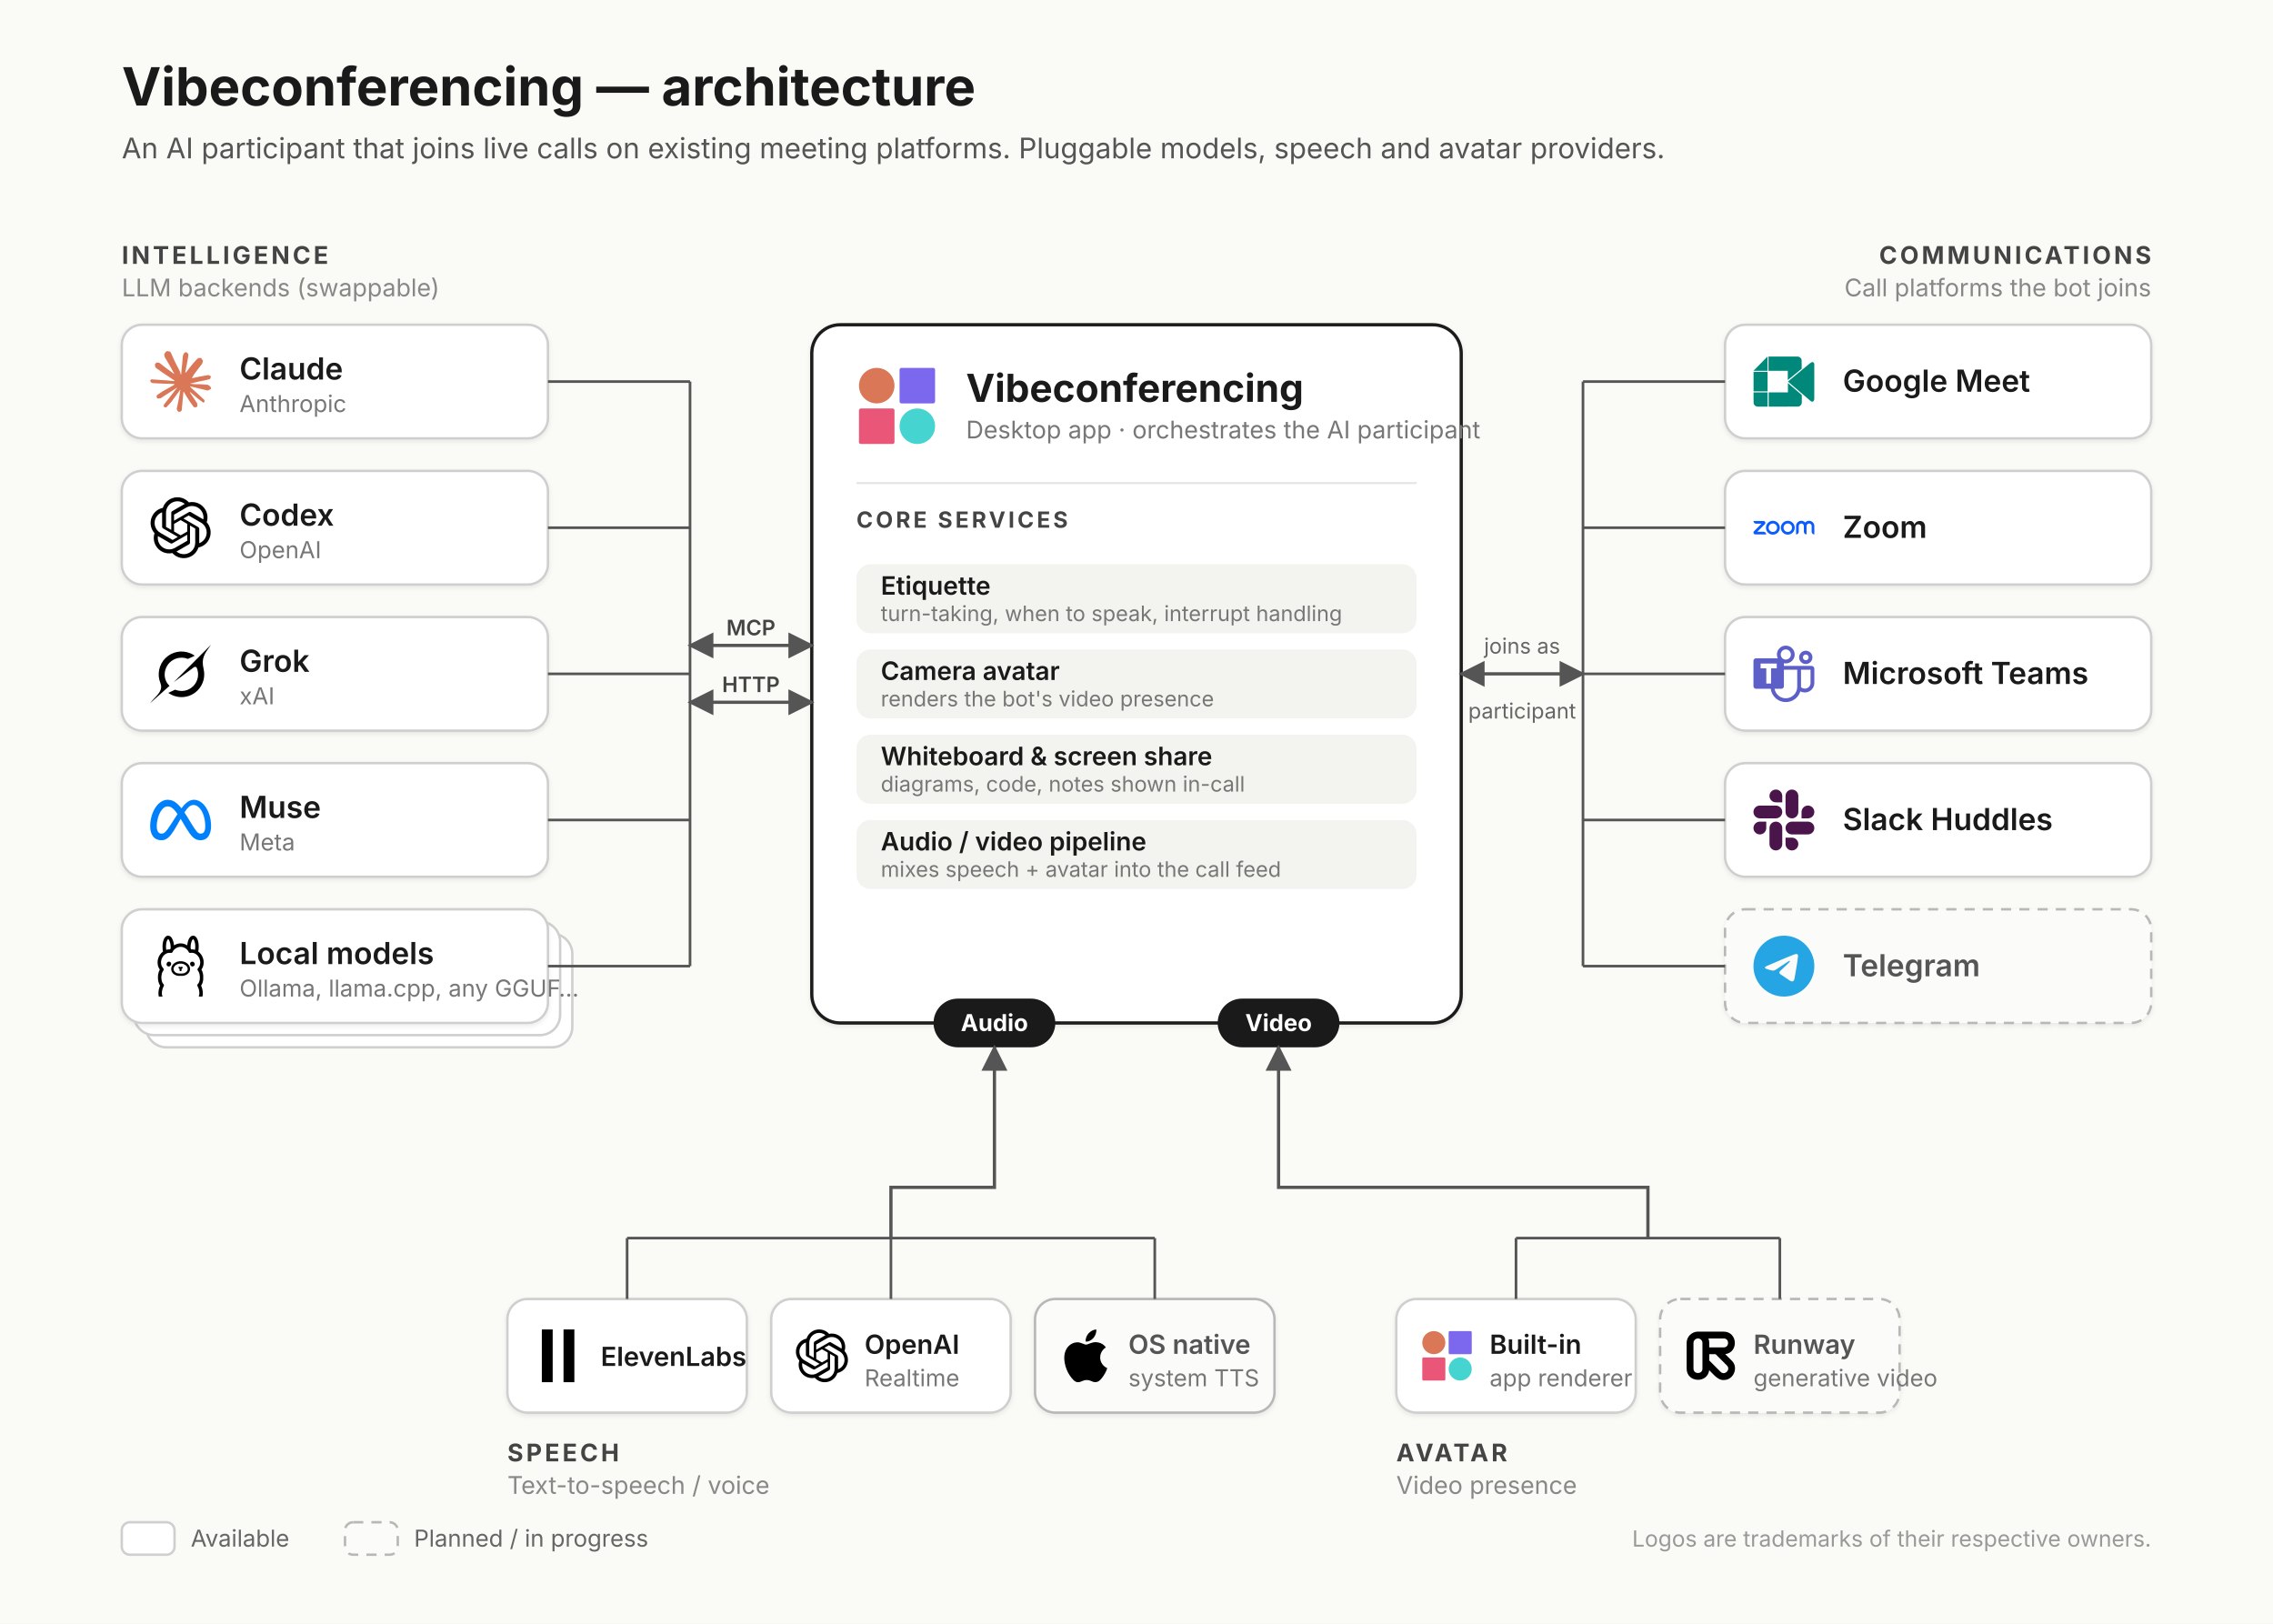
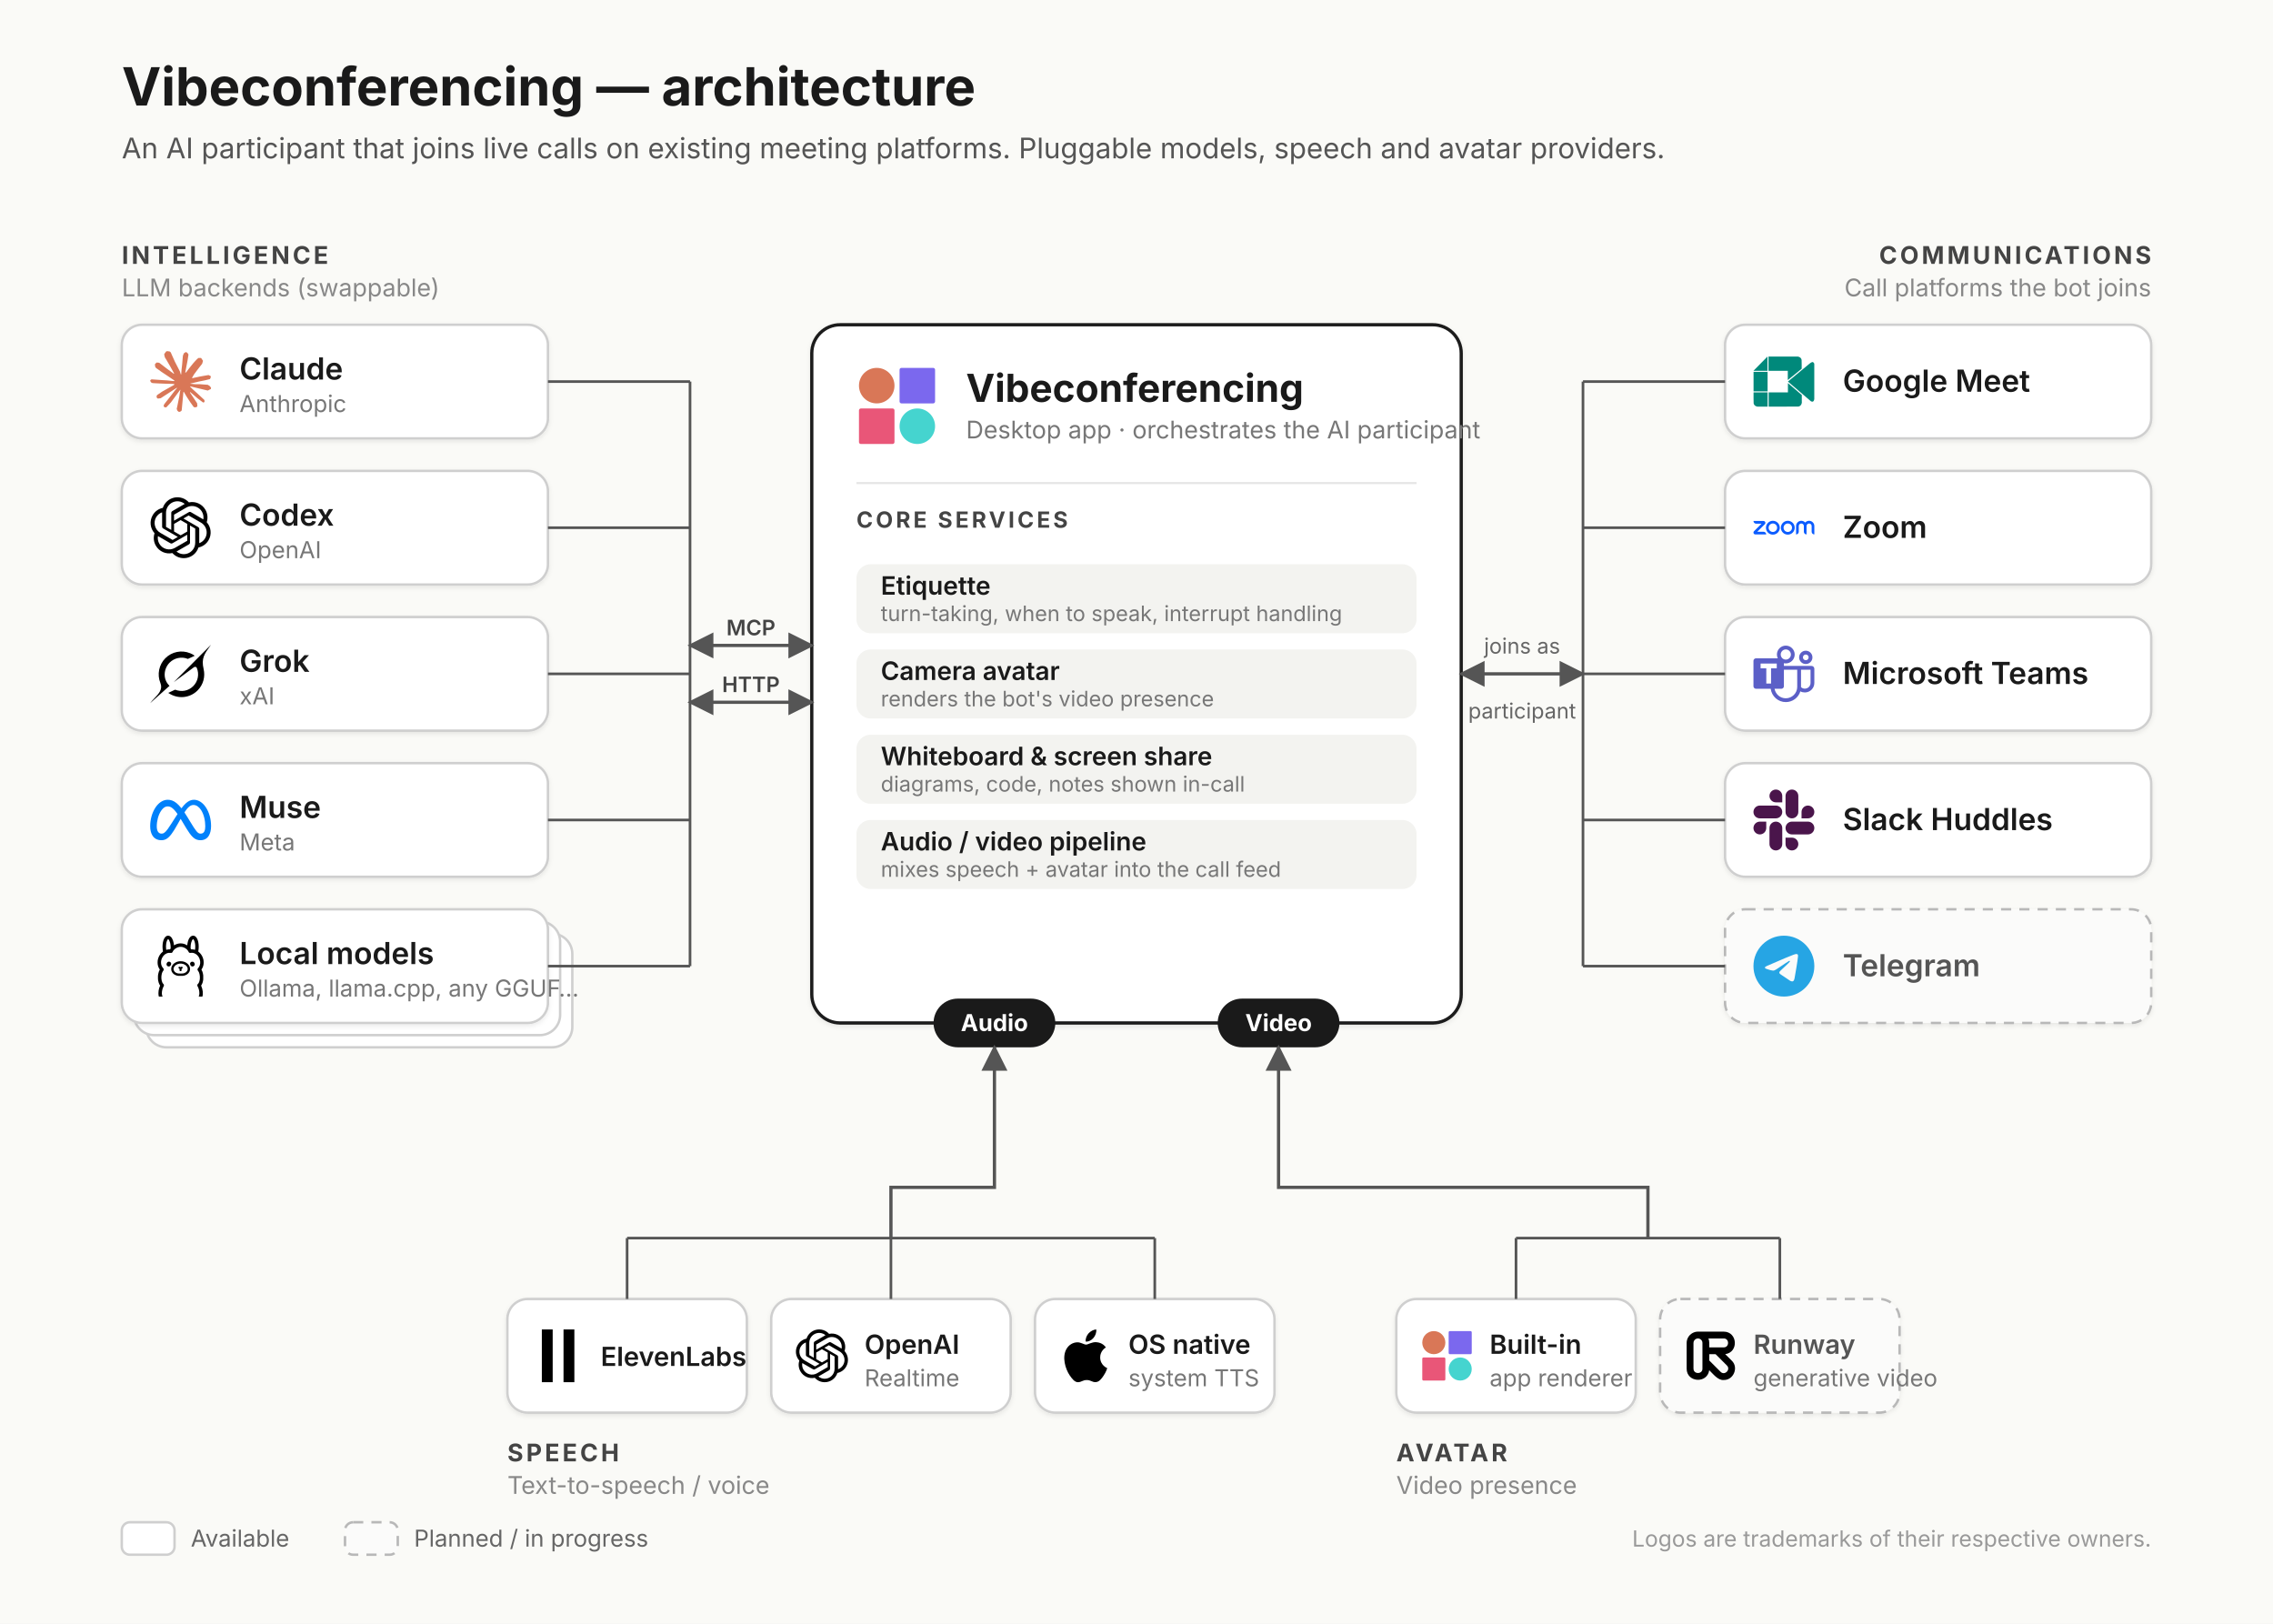
<svg xmlns="http://www.w3.org/2000/svg" width="1120" height="800" viewBox="0 0 1120 800" font-family="Inter, -apple-system, Helvetica Neue, Helvetica, Arial, sans-serif">
  <defs>
    <marker id="arr" viewBox="0 0 10 10" refX="9" refY="5" markerWidth="8" markerHeight="8" orient="auto-start-reverse">
      <path d="M0,0 L10,5 L0,10 z" fill="#555" />
    </marker>
    <filter id="sh" x="-10%" y="-10%" width="120%" height="130%">
      <feDropShadow dx="0" dy="1" stdDeviation="1.2" flood-color="#000" flood-opacity="0.08" />
    </filter>
  </defs>
  <rect width="1120" height="800" fill="#FAFAF7" />
  <text x="60" y="52" font-size="26" font-weight="700" fill="#1a1a1a">Vibeconferencing — architecture</text>
  <text x="60" y="78" font-size="14" fill="#555">An AI participant that joins live calls on existing meeting platforms. Pluggable models, speech and avatar providers.</text>
  <text x="60" y="130" font-size="12" font-weight="700" fill="#444" letter-spacing="1.4" text-anchor="start">INTELLIGENCE</text>
  <text x="60" y="146" font-size="12" fill="#888" text-anchor="start">LLM backends (swappable)</text>
  <rect x="60" y="160" width="210" height="56" rx="10" fill="#FFFFFF" stroke="#CFCFCF" stroke-width="1.2" filter="url(#sh)" />
  <svg x="74" y="173" width="30" height="30" viewBox="0 0 24 24" fill="#D97757" fill-rule="evenodd">
    <path d="m4.714 15.956 4.717-2.647.079-.231-.079-.128h-.231l-.789-.049-2.696-.073-2.337-.097-2.265-.121-.571-.121-.534-.704.055-.352.48-.322.686.061 1.518.103 2.277.158 1.651.097 2.447.255h.389l.055-.158-.134-.097-.103-.097L6.973 9.836l-2.55-1.688-1.336-.971-.723-.492-.364-.461-.158-1.008.656-.723.88.061.225.061.892.686 1.906 1.475 2.489 1.834.364.303.146-.103.018-.073-.164-.273-1.354-2.447-1.445-2.489-.643-1.032-.17-.619c-.061-.255-.103-.467-.103-.729L6.287.134 6.7 0l.996.134.419.364.619 1.415 1.002 2.228 1.554 3.03.455.898.243.832.091.255h.158v-.146l.128-1.706.237-2.095.231-2.696.079-.759.376-.911.747-.492.583.279.48.686-.067.443-.285 1.852-.559 2.902-.364 1.943h.212l.243-.243.984-1.305 1.651-2.064.729-.82.85-.905.546-.431h1.032l.759 1.129-.34 1.166-1.062 1.348-.88 1.141-1.263 1.7-.789 1.36.073.109.188-.018 2.853-.607 1.542-.279 1.84-.316.832.389.091.395-.328.807-1.967.486-2.307.461-3.436.814-.043.03.049.061 1.548.146.662.036h1.621l3.018.225.789.522.474.638-.079.486-1.214.619-1.639-.389-3.825-.911-1.311-.328h-.182v.109l1.093 1.069 2.003 1.809 2.507 2.331.128.577-.322.455-.34-.049-2.204-1.657-.85-.747-1.925-1.621h-.128v.17l.443.65 2.344 3.521.121 1.081-.17.352-.607.212-.668-.121-1.372-1.925L14.38 17.959l-1.141-1.943-.14.079-.674 7.255-.316.37-.729.279-.607-.461-.322-.747.322-1.475.389-1.925.316-1.53.285-1.9.17-.631-.012-.043-.14.018-1.433 1.967-2.18 2.945-1.724 1.846-.413.164-.716-.37.067-.662.401-.589 2.386-3.036 1.439-1.882.929-1.087-.006-.158h-.055l-6.338 4.116-1.129.146-.486-.455.061-.747.231-.243 1.906-1.311Z" />
  </svg>
  <text x="118" y="187.0" font-size="15" font-weight="600" fill="#1a1a1a">Claude</text>
  <text x="118" y="203.0" font-size="11.5" fill="#777">Anthropic</text>
  <rect x="60" y="232" width="210" height="56" rx="10" fill="#FFFFFF" stroke="#CFCFCF" stroke-width="1.2" filter="url(#sh)" />
  <svg x="74" y="245" width="30" height="30" viewBox="0 0 24 24" fill="#000" fill-rule="evenodd">
    <path d="M22.282 9.821a5.985 5.985 0 0 0-.516-4.911 6.046 6.046 0 0 0-6.51-2.9A6.065 6.065 0 0 0 4.981 4.182a5.985 5.985 0 0 0-3.998 2.9 6.046 6.046 0 0 0 .743 7.097 5.98 5.98 0 0 0 .511 4.911 6.051 6.051 0 0 0 6.515 2.9A5.985 5.985 0 0 0 13.26 24a6.056 6.056 0 0 0 5.772-4.206 5.989 5.989 0 0 0 3.998-2.9 6.056 6.056 0 0 0-.748-7.073zm-9.022 12.608a4.476 4.476 0 0 1-2.876-1.041l.142-.08 4.778-2.758a.795.795 0 0 0 .393-.681v-6.737l2.02 1.169a.071.071 0 0 1 .038.052v5.583a4.504 4.504 0 0 1-4.495 4.494zm-9.661-4.125a4.471 4.471 0 0 1-.535-3.014l.142.085 4.783 2.758a.771.771 0 0 0 .781 0l5.843-3.369v2.332a.08.08 0 0 1-.033.061L9.74 19.95a4.499 4.499 0 0 1-6.141-1.646zM2.341 7.896a4.485 4.485 0 0 1 2.365-1.973V11.6a.766.766 0 0 0 .388.676l5.814 3.354-2.02 1.169a.076.076 0 0 1-.071 0l-4.83-2.787A4.504 4.504 0 0 1 2.341 7.872zm16.596 3.856L13.104 8.364 15.119 7.2a.076.076 0 0 1 .071 0l4.83 2.791a4.494 4.494 0 0 1-.676 8.104v-5.677a.79.79 0 0 0-.407-.667zm2.011-3.023l-.142-.085-4.774-2.782a.776.776 0 0 0-.785 0L9.409 9.23V6.897a.066.066 0 0 1 .028-.061l4.83-2.787a4.499 4.499 0 0 1 6.68 4.66zM8.306 12.863l-2.02-1.164a.08.08 0 0 1-.038-.057V6.074a4.499 4.499 0 0 1 7.376-3.454l-.142.081L8.704 5.459a.795.795 0 0 0-.393.681zm1.098-2.365l2.602-1.5 2.607 1.5v2.999l-2.597 1.5-2.607-1.5Z" />
  </svg>
  <text x="118" y="259.0" font-size="15" font-weight="600" fill="#1a1a1a">Codex</text>
  <text x="118" y="275.0" font-size="11.5" fill="#777">OpenAI</text>
  <rect x="60" y="304" width="210" height="56" rx="10" fill="#FFFFFF" stroke="#CFCFCF" stroke-width="1.2" filter="url(#sh)" />
  <svg x="74" y="317" width="30" height="30" viewBox="0 0 24 24" fill="#000" fill-rule="evenodd">
    <path d="M9.27 15.29l7.978-5.897c.391-.29.95-.177 1.137.272.98 2.369.542 5.215-1.41 7.169-1.951 1.954-4.667 2.382-7.149 1.406l-2.711 1.257c3.889 2.661 8.611 2.003 11.562-.953 2.341-2.344 3.066-5.539 2.388-8.42l.006.007c-.983-4.232.242-5.924 2.75-9.383.06-.082.12-.164.179-.248l-3.301 3.305v-.01L9.267 15.292M7.623 16.723c-2.792-2.67-2.31-6.801.071-9.184 1.761-1.763 4.647-2.483 7.166-1.425l2.705-1.25a7.808 7.808 0 00-1.829-1A8.975 8.975 0 005.984 5.83c-2.533 2.536-3.33 6.436-1.962 9.764 1.022 2.487-.653 4.246-2.34 6.022-.599.63-1.199 1.259-1.682 1.925l7.62-6.815" />
  </svg>
  <text x="118" y="331.0" font-size="15" font-weight="600" fill="#1a1a1a">Grok</text>
  <text x="118" y="347.0" font-size="11.5" fill="#777">xAI</text>
  <rect x="60" y="376" width="210" height="56" rx="10" fill="#FFFFFF" stroke="#CFCFCF" stroke-width="1.2" filter="url(#sh)" />
  <svg x="74" y="389" width="30" height="30" viewBox="0 0 24 24" fill="#0081FB" fill-rule="evenodd">
    <path d="M6.915 4.03c-1.968 0-3.683 1.28-4.871 3.113C.704 9.208 0 11.883 0 14.449c0 .706.07 1.369.21 1.973a6.624 6.624 0 0 0 .265.86 5.297 5.297 0 0 0 .371.761c.696 1.159 1.818 1.927 3.593 1.927 1.497 0 2.633-.671 3.965-2.444.76-1.012 1.144-1.626 2.663-4.32l.756-1.339.186-.325c.061.1.121.196.183.3l2.152 3.595c.724 1.21 1.665 2.556 2.47 3.314 1.046.987 1.992 1.22 3.06 1.22 1.075 0 1.876-.355 2.455-.843a3.743 3.743 0 0 0 .81-.973c.542-.939.861-2.127.861-3.745 0-2.72-.681-5.357-2.084-7.45-1.282-1.912-2.957-2.93-4.716-2.93-1.047 0-2.088.467-3.053 1.308-.652.57-1.257 1.29-1.82 2.05-.69-.875-1.335-1.547-1.958-2.056-1.182-.966-2.315-1.303-3.454-1.303zm10.16 2.053c1.147 0 2.188.758 2.992 1.999 1.132 1.748 1.647 4.195 1.647 6.4 0 1.548-.368 2.9-1.839 2.9-.58 0-1.027-.23-1.664-1.004-.496-.601-1.343-1.878-2.832-4.358l-.617-1.028a44.908 44.908 0 0 0-1.255-1.98c.07-.109.141-.224.211-.327 1.12-1.667 2.118-2.602 3.358-2.602zm-10.201.553c1.265 0 2.058.791 2.675 1.446.307.327.737.871 1.234 1.579l-1.02 1.566c-.757 1.163-1.882 3.017-2.837 4.338-1.191 1.649-1.81 1.817-2.486 1.817-.524 0-1.038-.237-1.383-.794-.263-.426-.464-1.13-.464-2.046 0-2.221.63-4.535 1.66-6.088.454-.687.964-1.226 1.533-1.533a2.264 2.264 0 0 1 1.088-.285z" />
  </svg>
  <text x="118" y="403.0" font-size="15" font-weight="600" fill="#1a1a1a">Muse</text>
  <text x="118" y="419.0" font-size="11.5" fill="#777">Meta</text>
  <rect x="72" y="460" width="210" height="56" rx="10" fill="#FFFFFF" stroke="#CFCFCF" stroke-width="1.2" />
  <rect x="66" y="454" width="210" height="56" rx="10" fill="#FFFFFF" stroke="#CFCFCF" stroke-width="1.2" />
  <rect x="60" y="448" width="210" height="56" rx="10" fill="#FFFFFF" stroke="#CFCFCF" stroke-width="1.2" filter="url(#sh)" />
  <svg x="74" y="461" width="30" height="30" viewBox="0 0 24 24" fill="#000" fill-rule="evenodd">
    <path d="M16.361 10.26a.894.894 0 0 0-.558.47l-.072.148.001.207c0 .193.004.217.059.353.076.193.152.312.291.448.24.238.51.3.872.205a.86.86 0 0 0 .517-.436.752.752 0 0 0 .08-.498c-.064-.453-.33-.782-.724-.897a1.06 1.06 0 0 0-.466 0zm-9.203.005c-.305.096-.533.32-.65.639a1.187 1.187 0 0 0-.06.52c.057.309.31.59.598.667.362.095.632.033.872-.205.14-.136.215-.255.291-.448.055-.136.059-.16.059-.353l.001-.207-.072-.148a.894.894 0 0 0-.565-.472 1.02 1.02 0 0 0-.474.007Zm4.184 2c-.131.071-.223.25-.195.383.031.143.157.288.353.407.105.063.112.072.117.136.004.038-.01.146-.029.243-.02.094-.036.194-.036.222.002.074.07.195.143.253.064.052.076.054.255.059.164.005.198.001.264-.03.169-.082.212-.234.15-.525-.052-.243-.042-.28.087-.355.137-.08.281-.219.324-.314a.365.365 0 0 0-.175-.48.394.394 0 0 0-.181-.033c-.126 0-.207.03-.355.124l-.085.053-.053-.032c-.219-.13-.259-.145-.391-.143a.396.396 0 0 0-.193.032zm.39-2.195c-.373.036-.475.05-.654.086-.291.06-.68.195-.951.328-.94.46-1.589 1.226-1.787 2.114-.04.176-.045.234-.045.53 0 .294.005.357.043.524.264 1.16 1.332 2.017 2.714 2.173.3.033 1.596.033 1.896 0 1.11-.125 2.064-.727 2.493-1.571.114-.226.169-.372.22-.602.039-.167.044-.23.044-.523 0-.297-.005-.355-.045-.531-.288-1.29-1.539-2.304-3.072-2.497a6.873 6.873 0 0 0-.855-.031zm.645.937a3.283 3.283 0 0 1 1.44.514c.223.148.537.458.671.662.166.251.26.508.303.82.02.143.01.251-.043.482-.08.345-.332.705-.672.957a3.115 3.115 0 0 1-.689.348c-.382.122-.632.144-1.525.138-.582-.006-.686-.01-.853-.042-.57-.107-1.022-.334-1.35-.68-.264-.28-.385-.535-.45-.946-.03-.192.025-.509.137-.776.136-.326.488-.73.836-.963.403-.269.934-.46 1.422-.512.187-.02.586-.02.773-.002zm-5.503-11a1.653 1.653 0 0 0-.683.298C5.617.74 5.173 1.666 4.985 2.819c-.07.436-.119 1.04-.119 1.503 0 .544.064 1.24.155 1.721.02.107.031.202.023.208a8.12 8.12 0 0 1-.187.152 5.324 5.324 0 0 0-.949 1.02 5.49 5.49 0 0 0-.94 2.339 6.625 6.625 0 0 0-.023 1.357c.091.78.325 1.438.727 2.04l.13.195-.037.064c-.269.452-.498 1.105-.605 1.732-.084.496-.095.629-.095 1.294 0 .67.009.803.088 1.266.095.555.288 1.143.503 1.534.071.128.243.393.264.407.007.003-.014.067-.046.141a7.405 7.405 0 0 0-.548 1.873c-.062.417-.071.552-.071.991 0 .56.031.832.148 1.279L3.42 24h1.478l-.05-.091c-.297-.552-.325-1.575-.068-2.597.117-.472.25-.819.498-1.296l.148-.29v-.177c0-.165-.003-.184-.057-.293a.915.915 0 0 0-.194-.25 1.74 1.74 0 0 1-.385-.543c-.424-.92-.506-2.286-.208-3.451.124-.486.329-.918.544-1.154a.787.787 0 0 0 .223-.531c0-.195-.07-.355-.224-.522a3.136 3.136 0 0 1-.817-1.729c-.14-.96.114-2.005.69-2.834.563-.814 1.353-1.336 2.237-1.475.199-.033.57-.028.776.01.226.04.367.028.512-.041.179-.085.268-.19.374-.431.093-.215.165-.333.36-.576.234-.29.46-.489.822-.729.413-.27.884-.467 1.352-.561.17-.035.25-.04.569-.04.319 0 .398.005.569.04a4.07 4.07 0 0 1 1.914.997c.117.109.398.457.488.602.034.057.095.177.132.267.105.241.195.346.374.43.14.068.286.082.503.045.343-.058.607-.053.943.016 1.144.23 2.14 1.173 2.581 2.437.385 1.108.276 2.267-.296 3.153-.097.15-.193.27-.333.419-.301.322-.301.722-.001 1.053.493.539.801 1.866.708 3.036-.062.772-.26 1.463-.533 1.854a2.096 2.096 0 0 1-.224.258.916.916 0 0 0-.194.25c-.054.109-.057.128-.057.293v.178l.148.29c.248.476.38.823.498 1.295.253 1.008.231 2.01-.059 2.581a.845.845 0 0 0-.044.098c0 .006.329.009.732.009h.73l.02-.074.036-.134c.019-.076.057-.3.088-.516.029-.217.029-1.016 0-1.258-.11-.875-.295-1.57-.597-2.226-.032-.074-.053-.138-.046-.141.008-.005.057-.074.108-.152.376-.569.607-1.284.724-2.228.031-.26.031-1.378 0-1.628-.083-.645-.182-1.082-.348-1.525a6.083 6.083 0 0 0-.329-.7l-.038-.064.131-.194c.402-.604.636-1.262.727-2.04a6.625 6.625 0 0 0-.024-1.358 5.512 5.512 0 0 0-.939-2.339 5.325 5.325 0 0 0-.95-1.02 8.097 8.097 0 0 1-.186-.152.692.692 0 0 1 .023-.208c.208-1.087.201-2.443-.017-3.503-.19-.924-.535-1.658-.98-2.082-.354-.338-.716-.482-1.15-.455-.996.059-1.8 1.205-2.116 3.01a6.805 6.805 0 0 0-.097.726c0 .036-.007.066-.015.066a.96.96 0 0 1-.149-.078A4.857 4.857 0 0 0 12 3.03c-.832 0-1.687.243-2.456.698a.958.958 0 0 1-.148.078c-.008 0-.015-.03-.015-.066a6.71 6.71 0 0 0-.097-.725C8.997 1.392 8.337.319 7.46.048a2.096 2.096 0 0 0-.585-.041Zm.293 1.402c.248.197.523.759.682 1.388.03.113.06.244.069.292.007.047.026.152.041.233.067.365.098.76.102 1.24l.002.475-.12.175-.118.178h-.278c-.324 0-.646.041-.954.124l-.238.06c-.033.007-.038-.003-.057-.144a8.438 8.438 0 0 1 .016-2.323c.124-.788.413-1.501.696-1.711.067-.05.079-.049.157.013zm9.825-.012c.17.126.358.46.498.888.28.854.36 2.028.212 3.145-.019.14-.024.151-.057.144l-.238-.06a3.693 3.693 0 0 0-.954-.124h-.278l-.119-.178-.119-.175.002-.474c.004-.669.066-1.19.214-1.772.157-.623.434-1.185.68-1.382.078-.062.09-.063.159-.012z" />
  </svg>
  <text x="118" y="475.0" font-size="15" font-weight="600" fill="#1a1a1a">Local models</text>
  <text x="118" y="491.0" font-size="11.5" fill="#777">Ollama, llama.cpp, any GGUF…</text>
  <text x="1060" y="130" font-size="12" font-weight="700" fill="#444" letter-spacing="1.4" text-anchor="end">COMMUNICATIONS</text>
  <text x="1060" y="146" font-size="12" fill="#888" text-anchor="end">Call platforms the bot joins</text>
  <rect x="850" y="160" width="210" height="56" rx="10" fill="#FFFFFF" stroke="#CFCFCF" stroke-width="1.2" filter="url(#sh)" />
  <svg x="864" y="173" width="30" height="30" viewBox="0 0 24 24" fill="#00897B" fill-rule="evenodd">
    <path d="M5.53 2.13 0 7.75h5.53zm.398 0v5.62h7.608v3.65l5.47-4.45c-.014-1.22.031-2.25-.025-3.46-.148-1.09-1.287-1.47-2.236-1.36zM23.1 4.32c-.802.295-1.358.995-2.047 1.49-2.506 2.05-4.982 4.12-7.468 6.19 3.025 2.59 6.04 5.18 9.065 7.76 1.218.671 1.428-.814 1.328-1.64v-13a.828.828 0 0 0-.877-.825zM.038 8.15v7.7h5.53v-7.7zm13.577 8.1H6.008v5.62c3.864-.006 7.737.011 11.58-.009 1.02-.07 1.618-1.12 1.468-2.07v-2.51l-5.47-4.68v3.65zm-13.577 0c.02 1.44-.041 2.88.033 4.31.162.948 1.158 1.43 2.047 1.31h3.464v-5.62z" />
  </svg>
  <text x="908" y="193.0" font-size="15" font-weight="600" fill="#1a1a1a">Google Meet</text>
  <rect x="850" y="232" width="210" height="56" rx="10" fill="#FFFFFF" stroke="#CFCFCF" stroke-width="1.2" filter="url(#sh)" />
  <svg x="864" y="245" width="30" height="30" viewBox="0 0 24 24" fill="#0B5CFF" fill-rule="evenodd">
    <path d="M5.033 14.649H.743a.74.74 0 0 1-.686-.458.74.74 0 0 1 .16-.808L3.19 10.41H1.06A1.06 1.06 0 0 1 0 9.35h3.957c.301 0 .57.18.686.458a.74.74 0 0 1-.161.808L1.51 13.59h2.464c.585 0 1.06.475 1.06 1.06zM24 11.338c0-1.14-.927-2.066-2.066-2.066-.61 0-1.158.265-1.537.686a2.061 2.061 0 0 0-1.536-.686c-1.14 0-2.066.926-2.066 2.066v3.311a1.06 1.06 0 0 0 1.06-1.06v-2.251a1.004 1.004 0 0 1 2.013 0v2.251c0 .586.474 1.06 1.06 1.06v-3.311a1.004 1.004 0 0 1 2.012 0v2.251c0 .586.475 1.06 1.06 1.06zM16.265 12a2.728 2.728 0 1 1-5.457 0 2.728 2.728 0 0 1 5.457 0zm-1.06 0a1.669 1.669 0 1 0-3.338 0 1.669 1.669 0 0 0 3.338 0zm-4.82 0a2.728 2.728 0 1 1-5.458 0 2.728 2.728 0 0 1 5.457 0zm-1.06 0a1.669 1.669 0 1 0-3.338 0 1.669 1.669 0 0 0 3.338 0z" />
  </svg>
  <text x="908" y="265.0" font-size="15" font-weight="600" fill="#1a1a1a">Zoom</text>
  <rect x="850" y="304" width="210" height="56" rx="10" fill="#FFFFFF" stroke="#CFCFCF" stroke-width="1.2" filter="url(#sh)" />
  <svg x="864" y="317" width="30" height="30" viewBox="0 0 24 24" fill="#5B5FC7" fill-rule="evenodd">
    <path d="M20.625 8.127q-.55 0-1.025-.205-.475-.205-.832-.563-.358-.357-.563-.832Q18 6.053 18 5.502q0-.54.205-1.02t.563-.837q.357-.358.832-.563.474-.205 1.025-.205.54 0 1.02.205t.837.563q.358.357.563.837.205.48.205 1.02 0 .55-.205 1.025-.205.475-.563.832-.357.358-.837.563-.48.205-1.02.205zm0-3.75q-.469 0-.797.328-.328.328-.328.797 0 .469.328.797.328.328.797.328.469 0 .797-.328.328-.328.328-.797 0-.469-.328-.797-.328-.328-.797-.328zM24 10.002v5.578q0 .774-.293 1.46-.293.685-.803 1.194-.51.51-1.195.803-.686.293-1.459.293-.445 0-.908-.105-.463-.106-.85-.329-.293.95-.855 1.729-.563.78-1.319 1.336-.756.557-1.67.861-.914.305-1.898.305-1.148 0-2.162-.398-1.014-.399-1.805-1.102-.79-.703-1.312-1.664t-.674-2.086h-5.8q-.411 0-.704-.293T0 16.881V6.873q0-.41.293-.703t.703-.293h8.59q-.34-.715-.34-1.5 0-.727.275-1.365.276-.639.75-1.114.475-.474 1.114-.75.638-.275 1.365-.275t1.365.275q.639.276 1.114.75.474.475.75 1.114.275.638.275 1.365t-.275 1.365q-.276.639-.75 1.113-.475.475-1.114.75-.638.276-1.365.276-.188 0-.375-.024-.188-.023-.375-.058v1.078h10.875q.469 0 .797.328.328.328.328.797zM12.75 2.373q-.41 0-.78.158-.368.158-.638.434-.27.275-.428.639-.158.363-.158.773 0 .41.158.78.159.368.428.638.27.27.639.428.369.158.779.158.41 0 .773-.158.364-.159.64-.428.274-.27.433-.639.158-.369.158-.779 0-.41-.158-.773-.159-.364-.434-.64-.275-.275-.639-.433-.363-.158-.773-.158zM6.937 9.814h2.25V7.94H2.814v1.875h2.25v6h1.875zm10.313 7.313v-6.75H12v6.504q0 .41-.293.703t-.703.293H8.309q.152.809.556 1.5.405.691.985 1.19.58.497 1.318.779.738.281 1.582.281.926 0 1.746-.352.82-.351 1.436-.966.615-.616.966-1.43.352-.815.352-1.752zm5.25-1.547v-5.203h-3.75v6.855q.305.305.691.452.387.146.809.146.469 0 .879-.176.41-.175.715-.48.304-.305.48-.715t.176-.879Z" />
  </svg>
  <text x="908" y="337.0" font-size="15" font-weight="600" fill="#1a1a1a">Microsoft Teams</text>
  <rect x="850" y="376" width="210" height="56" rx="10" fill="#FFFFFF" stroke="#CFCFCF" stroke-width="1.2" filter="url(#sh)" />
  <svg x="864" y="389" width="30" height="30" viewBox="0 0 24 24" fill="#4A154B" fill-rule="evenodd">
    <path d="M5.042 15.165a2.528 2.528 0 0 1-2.52 2.523A2.528 2.528 0 0 1 0 15.165a2.527 2.527 0 0 1 2.522-2.52h2.52v2.52zM6.313 15.165a2.527 2.527 0 0 1 2.521-2.52 2.527 2.527 0 0 1 2.521 2.52v6.313A2.528 2.528 0 0 1 8.834 24a2.528 2.528 0 0 1-2.521-2.522v-6.313zM8.834 5.042a2.528 2.528 0 0 1-2.521-2.52A2.528 2.528 0 0 1 8.834 0a2.528 2.528 0 0 1 2.521 2.522v2.52H8.834zM8.834 6.313a2.528 2.528 0 0 1 2.521 2.521 2.528 2.528 0 0 1-2.521 2.521H2.522A2.528 2.528 0 0 1 0 8.834a2.528 2.528 0 0 1 2.522-2.521h6.312zM18.956 8.834a2.528 2.528 0 0 1 2.522-2.521A2.528 2.528 0 0 1 24 8.834a2.528 2.528 0 0 1-2.522 2.521h-2.522V8.834zM17.688 8.834a2.528 2.528 0 0 1-2.523 2.521 2.527 2.527 0 0 1-2.52-2.521V2.522A2.527 2.527 0 0 1 15.165 0a2.528 2.528 0 0 1 2.523 2.522v6.312zM15.165 18.956a2.528 2.528 0 0 1 2.523 2.522A2.528 2.528 0 0 1 15.165 24a2.527 2.527 0 0 1-2.52-2.522v-2.522h2.52zM15.165 17.688a2.527 2.527 0 0 1-2.52-2.523 2.526 2.526 0 0 1 2.52-2.52h6.313A2.527 2.527 0 0 1 24 15.165a2.528 2.528 0 0 1-2.522 2.523h-6.313z" />
  </svg>
  <text x="908" y="409.0" font-size="15" font-weight="600" fill="#1a1a1a">Slack Huddles</text>
  <rect x="850" y="448" width="210" height="56" rx="10" fill="#FBFBFA" stroke="#B8B8B8" stroke-width="1.2" stroke-dasharray="5 4" filter="url(#sh)" />
  <svg x="864" y="461" width="30" height="30" viewBox="0 0 24 24" fill="#26A5E4" fill-rule="evenodd">
    <path d="M11.944 0A12 12 0 0 0 0 12a12 12 0 0 0 12 12 12 12 0 0 0 12-12A12 12 0 0 0 12 0a12 12 0 0 0-.056 0zm4.962 7.224c.1-.002.321.023.465.14a.506.506 0 0 1 .171.325c.016.093.036.306.02.472-.18 1.898-.962 6.502-1.36 8.627-.168.9-.499 1.201-.82 1.23-.696.065-1.225-.46-1.9-.902-1.056-.693-1.653-1.124-2.678-1.8-1.185-.78-.417-1.21.258-1.91.177-.184 3.247-2.977 3.307-3.23.007-.032.014-.15-.056-.212s-.174-.041-.249-.024c-.106.024-1.793 1.14-5.061 3.345-.48.33-.913.49-1.302.48-.428-.008-1.252-.241-1.865-.44-.752-.245-1.349-.374-1.297-.789.027-.216.325-.437.893-.663 3.498-1.524 5.83-2.529 6.998-3.014 3.332-1.386 4.025-1.627 4.476-1.635z" />
  </svg>
  <text x="908" y="481.0" font-size="15" font-weight="600" fill="#555">Telegram</text>
  <rect x="400" y="160" width="320" height="344" rx="14" fill="#FFFFFF" stroke="#1a1a1a" stroke-width="1.6" filter="url(#sh)" />
  <g transform="translate(422,180) scale(0.15625)">
    <circle cx="64" cy="64" r="56" fill="#D97757" />
    <rect x="136" y="8" width="112" height="112" rx="6" fill="#7B68EE" />
    <rect x="8" y="136" width="112" height="112" rx="6" fill="#E95678" />
    <circle cx="192" cy="192" r="56" fill="#45D4CF" />
  </g>
  <text x="476" y="198" font-size="19" font-weight="700" fill="#1a1a1a">Vibeconferencing</text>
  <text x="476" y="216" font-size="12" fill="#777">Desktop app · orchestrates the AI participant</text>
  <line x1="422" y1="238" x2="698" y2="238" stroke="#E5E5E5" />
  <text x="422" y="260" font-size="11" font-weight="700" fill="#444" letter-spacing="1.4">CORE SERVICES</text>
  <rect x="422" y="278" width="276" height="34" rx="7" fill="#F3F3F0" />
  <text x="434" y="293" font-size="12.5" font-weight="600" fill="#1a1a1a">Etiquette</text>
  <text x="434" y="306" font-size="10.5" fill="#777">turn-taking, when to speak, interrupt handling</text>
  <rect x="422" y="320" width="276" height="34" rx="7" fill="#F3F3F0" />
  <text x="434" y="335" font-size="12.5" font-weight="600" fill="#1a1a1a">Camera avatar</text>
  <text x="434" y="348" font-size="10.5" fill="#777">renders the bot's video presence</text>
  <rect x="422" y="362" width="276" height="34" rx="7" fill="#F3F3F0" />
  <text x="434" y="377" font-size="12.5" font-weight="600" fill="#1a1a1a">Whiteboard &amp; screen share</text>
  <text x="434" y="390" font-size="10.5" fill="#777">diagrams, code, notes shown in-call</text>
  <rect x="422" y="404" width="276" height="34" rx="7" fill="#F3F3F0" />
  <text x="434" y="419" font-size="12.5" font-weight="600" fill="#1a1a1a">Audio / video pipeline</text>
  <text x="434" y="432" font-size="10.5" fill="#777">mixes speech + avatar into the call feed</text>
  <rect x="460" y="492" width="60" height="24" rx="12" fill="#1a1a1a" />
  <text x="490" y="508" font-size="11.5" font-weight="700" fill="#fff" text-anchor="middle">Audio</text>
  <rect x="600" y="492" width="60" height="24" rx="12" fill="#1a1a1a" />
  <text x="630" y="508" font-size="11.5" font-weight="700" fill="#fff" text-anchor="middle">Video</text>
  <line x1="270" y1="188.0" x2="340" y2="188.0" stroke="#555" stroke-width="1.3" />
  <line x1="270" y1="260.0" x2="340" y2="260.0" stroke="#555" stroke-width="1.3" />
  <line x1="270" y1="332.0" x2="340" y2="332.0" stroke="#555" stroke-width="1.3" />
  <line x1="270" y1="404.0" x2="340" y2="404.0" stroke="#555" stroke-width="1.3" />
  <line x1="270" y1="476.0" x2="340" y2="476.0" stroke="#555" stroke-width="1.3" />
  <line x1="340" y1="188.0" x2="340" y2="476.0" stroke="#555" stroke-width="1.3" />
  <line x1="340" y1="318.0" x2="400" y2="318.0" stroke="#555" stroke-width="1.6" marker-start="url(#arr)" marker-end="url(#arr)" />
  <text x="370.0" y="313.0" font-size="10.5" font-weight="600" fill="#444" text-anchor="middle">MCP</text>
  <line x1="340" y1="346.0" x2="400" y2="346.0" stroke="#555" stroke-width="1.6" marker-start="url(#arr)" marker-end="url(#arr)" />
  <text x="370.0" y="341.0" font-size="10.5" font-weight="600" fill="#444" text-anchor="middle">HTTP</text>
  <line x1="780" y1="188.0" x2="850" y2="188.0" stroke="#555" stroke-width="1.3" />
  <line x1="780" y1="260.0" x2="850" y2="260.0" stroke="#555" stroke-width="1.3" />
  <line x1="780" y1="332.0" x2="850" y2="332.0" stroke="#555" stroke-width="1.3" />
  <line x1="780" y1="404.0" x2="850" y2="404.0" stroke="#555" stroke-width="1.3" />
  <line x1="780" y1="476.0" x2="850" y2="476.0" stroke="#555" stroke-width="1.3" />
  <line x1="780" y1="188.0" x2="780" y2="476.0" stroke="#555" stroke-width="1.3" />
  <line x1="720" y1="332.0" x2="780" y2="332.0" stroke="#555" stroke-width="1.6" marker-start="url(#arr)" marker-end="url(#arr)" />
  <text x="750.0" y="322.0" font-size="10.5" fill="#666" text-anchor="middle">joins as</text>
  <text x="750.0" y="354.0" font-size="10.5" fill="#666" text-anchor="middle">participant</text>
  <text x="250" y="720" font-size="12" font-weight="700" fill="#444" letter-spacing="1.4" text-anchor="start">SPEECH</text>
  <text x="250" y="736" font-size="12" fill="#888" text-anchor="start">Text-to-speech / voice</text>
  <rect x="250" y="640" width="118" height="56" rx="10" fill="#FFFFFF" stroke="#CFCFCF" stroke-width="1.2" filter="url(#sh)" />
  <svg x="262" y="655" width="26" height="26" viewBox="0 0 24 24" fill="#000" fill-rule="evenodd">
    <path d="M4.604 0v24h4.932V0zm9.861 0v24h4.932V0z" />
  </svg>
  <text x="296" y="673.0" font-size="13" font-weight="600" fill="#1a1a1a">ElevenLabs</text>
  <rect x="380" y="640" width="118" height="56" rx="10" fill="#FFFFFF" stroke="#CFCFCF" stroke-width="1.2" filter="url(#sh)" />
  <svg x="392" y="655" width="26" height="26" viewBox="0 0 24 24" fill="#000" fill-rule="evenodd">
    <path d="M22.282 9.821a5.985 5.985 0 0 0-.516-4.911 6.046 6.046 0 0 0-6.51-2.9A6.065 6.065 0 0 0 4.981 4.182a5.985 5.985 0 0 0-3.998 2.9 6.046 6.046 0 0 0 .743 7.097 5.98 5.98 0 0 0 .511 4.911 6.051 6.051 0 0 0 6.515 2.9A5.985 5.985 0 0 0 13.26 24a6.056 6.056 0 0 0 5.772-4.206 5.989 5.989 0 0 0 3.998-2.9 6.056 6.056 0 0 0-.748-7.073zm-9.022 12.608a4.476 4.476 0 0 1-2.876-1.041l.142-.08 4.778-2.758a.795.795 0 0 0 .393-.681v-6.737l2.02 1.169a.071.071 0 0 1 .038.052v5.583a4.504 4.504 0 0 1-4.495 4.494zm-9.661-4.125a4.471 4.471 0 0 1-.535-3.014l.142.085 4.783 2.758a.771.771 0 0 0 .781 0l5.843-3.369v2.332a.08.08 0 0 1-.033.061L9.74 19.95a4.499 4.499 0 0 1-6.141-1.646zM2.341 7.896a4.485 4.485 0 0 1 2.365-1.973V11.6a.766.766 0 0 0 .388.676l5.814 3.354-2.02 1.169a.076.076 0 0 1-.071 0l-4.83-2.787A4.504 4.504 0 0 1 2.341 7.872zm16.596 3.856L13.104 8.364 15.119 7.2a.076.076 0 0 1 .071 0l4.83 2.791a4.494 4.494 0 0 1-.676 8.104v-5.677a.79.79 0 0 0-.407-.667zm2.011-3.023l-.142-.085-4.774-2.782a.776.776 0 0 0-.785 0L9.409 9.23V6.897a.066.066 0 0 1 .028-.061l4.83-2.787a4.499 4.499 0 0 1 6.68 4.66zM8.306 12.863l-2.02-1.164a.08.08 0 0 1-.038-.057V6.074a4.499 4.499 0 0 1 7.376-3.454l-.142.081L8.704 5.459a.795.795 0 0 0-.393.681zm1.098-2.365l2.602-1.5 2.607 1.5v2.999l-2.597 1.5-2.607-1.5Z" />
  </svg>
  <text x="426" y="667.0" font-size="13" font-weight="600" fill="#1a1a1a">OpenAI</text>
  <text x="426" y="683.0" font-size="11.5" fill="#777">Realtime</text>
-   <rect x="510" y="640" width="118" height="56" rx="10" fill="#FBFBFA" stroke="#B8B8B8" stroke-width="1.2" filter="url(#sh)" />
+   <rect x="510" y="640" width="118" height="56" rx="10" fill="#FFFFFF" stroke="#CFCFCF" stroke-width="1.2" filter="url(#sh)" />
  <svg x="522" y="655" width="26" height="26" viewBox="0 0 24 24" fill="#000" fill-rule="evenodd">
    <path d="M12.152 6.896c-.948 0-2.415-1.078-3.96-1.04-2.04.027-3.91 1.183-4.961 3.014-2.117 3.675-.546 9.103 1.519 12.09 1.013 1.454 2.208 3.09 3.792 3.039 1.52-.065 2.09-.987 3.935-.987 1.831 0 2.35.987 3.96.948 1.637-.026 2.676-1.48 3.676-2.948 1.156-1.688 1.636-3.325 1.662-3.415-.039-.013-3.182-1.221-3.22-4.857-.026-3.04 2.48-4.494 2.597-4.559-1.429-2.09-3.623-2.324-4.39-2.376-2-.156-3.675 1.09-4.61 1.09zM15.53 3.83c.843-1.012 1.4-2.427 1.245-3.83-1.207.052-2.662.805-3.532 1.818-.78.896-1.454 2.338-1.273 3.714 1.338.104 2.715-.688 3.559-1.701" />
  </svg>
-   <text x="556" y="667.0" font-size="13" font-weight="600" fill="#555">OS native</text>
+   <text x="556" y="667.0" font-size="13" font-weight="600" fill="#1a1a1a">OS native</text>
  <text x="556" y="683.0" font-size="11.5" fill="#777">system TTS</text>
  <text x="688.0" y="720" font-size="12" font-weight="700" fill="#444" letter-spacing="1.4" text-anchor="start">AVATAR</text>
  <text x="688.0" y="736" font-size="12" fill="#888" text-anchor="start">Video presence</text>
  <rect x="688.0" y="640" width="118" height="56" rx="10" fill="#FFFFFF" stroke="#CFCFCF" stroke-width="1.2" filter="url(#sh)" />
  <g transform="translate(700.0,655) scale(0.1015625)">
    <circle cx="64" cy="64" r="56" fill="#D97757" />
    <rect x="136" y="8" width="112" height="112" rx="6" fill="#7B68EE" />
    <rect x="8" y="136" width="112" height="112" rx="6" fill="#E95678" />
    <circle cx="192" cy="192" r="56" fill="#45D4CF" />
  </g>
  <text x="734.0" y="667.0" font-size="13" font-weight="600" fill="#1a1a1a">Built-in</text>
  <text x="734.0" y="683.0" font-size="11.5" fill="#777">app renderer</text>
  <rect x="818.0" y="640" width="118" height="56" rx="10" fill="#FBFBFA" stroke="#B8B8B8" stroke-width="1.2" stroke-dasharray="5 4" filter="url(#sh)" />
  <svg x="830.0" y="655" width="26" height="26" viewBox="0 0 24 24" fill="#000" fill-rule="evenodd">
    <path d="M17.86 22.992c-2.669.245-4.887-2.876-6.597-4.454C10.398 24.759 1 24.177 1 17.86V6.15c0-.921.244-1.861.733-2.65C2.635 1.977 4.383.98 6.15 1h11.71c6.316 0 6.918 9.398.677 10.243l2.97 2.951c3.252 3.064.808 8.929-3.646 8.797zm-1.428-3.721c1.842 1.898 4.774-1.034 2.876-2.876l-5.132-5.132H11.3v2.876l4.436 4.436.696.696zM4.12 17.842c-.037 2.632 4.117 2.632 4.06 0V6.132c.038-1.316-1.353-2.35-2.612-1.955-.057.019-.113.037-.15.056-.79.301-1.335 1.09-1.317 1.936v11.673h.02zm13.74-9.68c2.632.037 2.632-4.098 0-4.06h-6.973c.526 1.109.395 2.857.413 4.06h6.56z" />
  </svg>
  <text x="864.0" y="667.0" font-size="13" font-weight="600" fill="#555">Runway</text>
  <text x="864.0" y="683.0" font-size="11.5" fill="#777">generative video</text>
  <line x1="309.0" y1="610" x2="569.0" y2="610" stroke="#555" stroke-width="1.3" />
  <line x1="309.0" y1="610" x2="309.0" y2="640" stroke="#555" stroke-width="1.3" />
  <line x1="439.0" y1="610" x2="439.0" y2="640" stroke="#555" stroke-width="1.3" />
  <line x1="569.0" y1="610" x2="569.0" y2="640" stroke="#555" stroke-width="1.3" />
  <path d="M439.0,610 L439.0,585 L490,585 L490,516" fill="none" stroke="#555" stroke-width="1.6" marker-end="url(#arr)" />
  <line x1="747.0" y1="610" x2="877.0" y2="610" stroke="#555" stroke-width="1.3" />
  <line x1="747.0" y1="610" x2="747.0" y2="640" stroke="#555" stroke-width="1.3" />
  <line x1="877.0" y1="610" x2="877.0" y2="640" stroke="#555" stroke-width="1.3" />
  <path d="M812.0,610 L812.0,585 L630,585 L630,516" fill="none" stroke="#555" stroke-width="1.6" marker-end="url(#arr)" />
  <rect x="60" y="750" width="26" height="16" rx="4" fill="#fff" stroke="#CFCFCF" stroke-width="1.2" />
  <text x="94" y="762" font-size="11.5" fill="#666">Available</text>
  <rect x="170" y="750" width="26" height="16" rx="4" fill="#FBFBFA" stroke="#B8B8B8" stroke-width="1.2" stroke-dasharray="5 4" />
  <text x="204" y="762" font-size="11.5" fill="#666">Planned / in progress</text>
  <text x="1060" y="762" font-size="11" fill="#999" text-anchor="end">Logos are trademarks of their respective owners.</text>
</svg>
